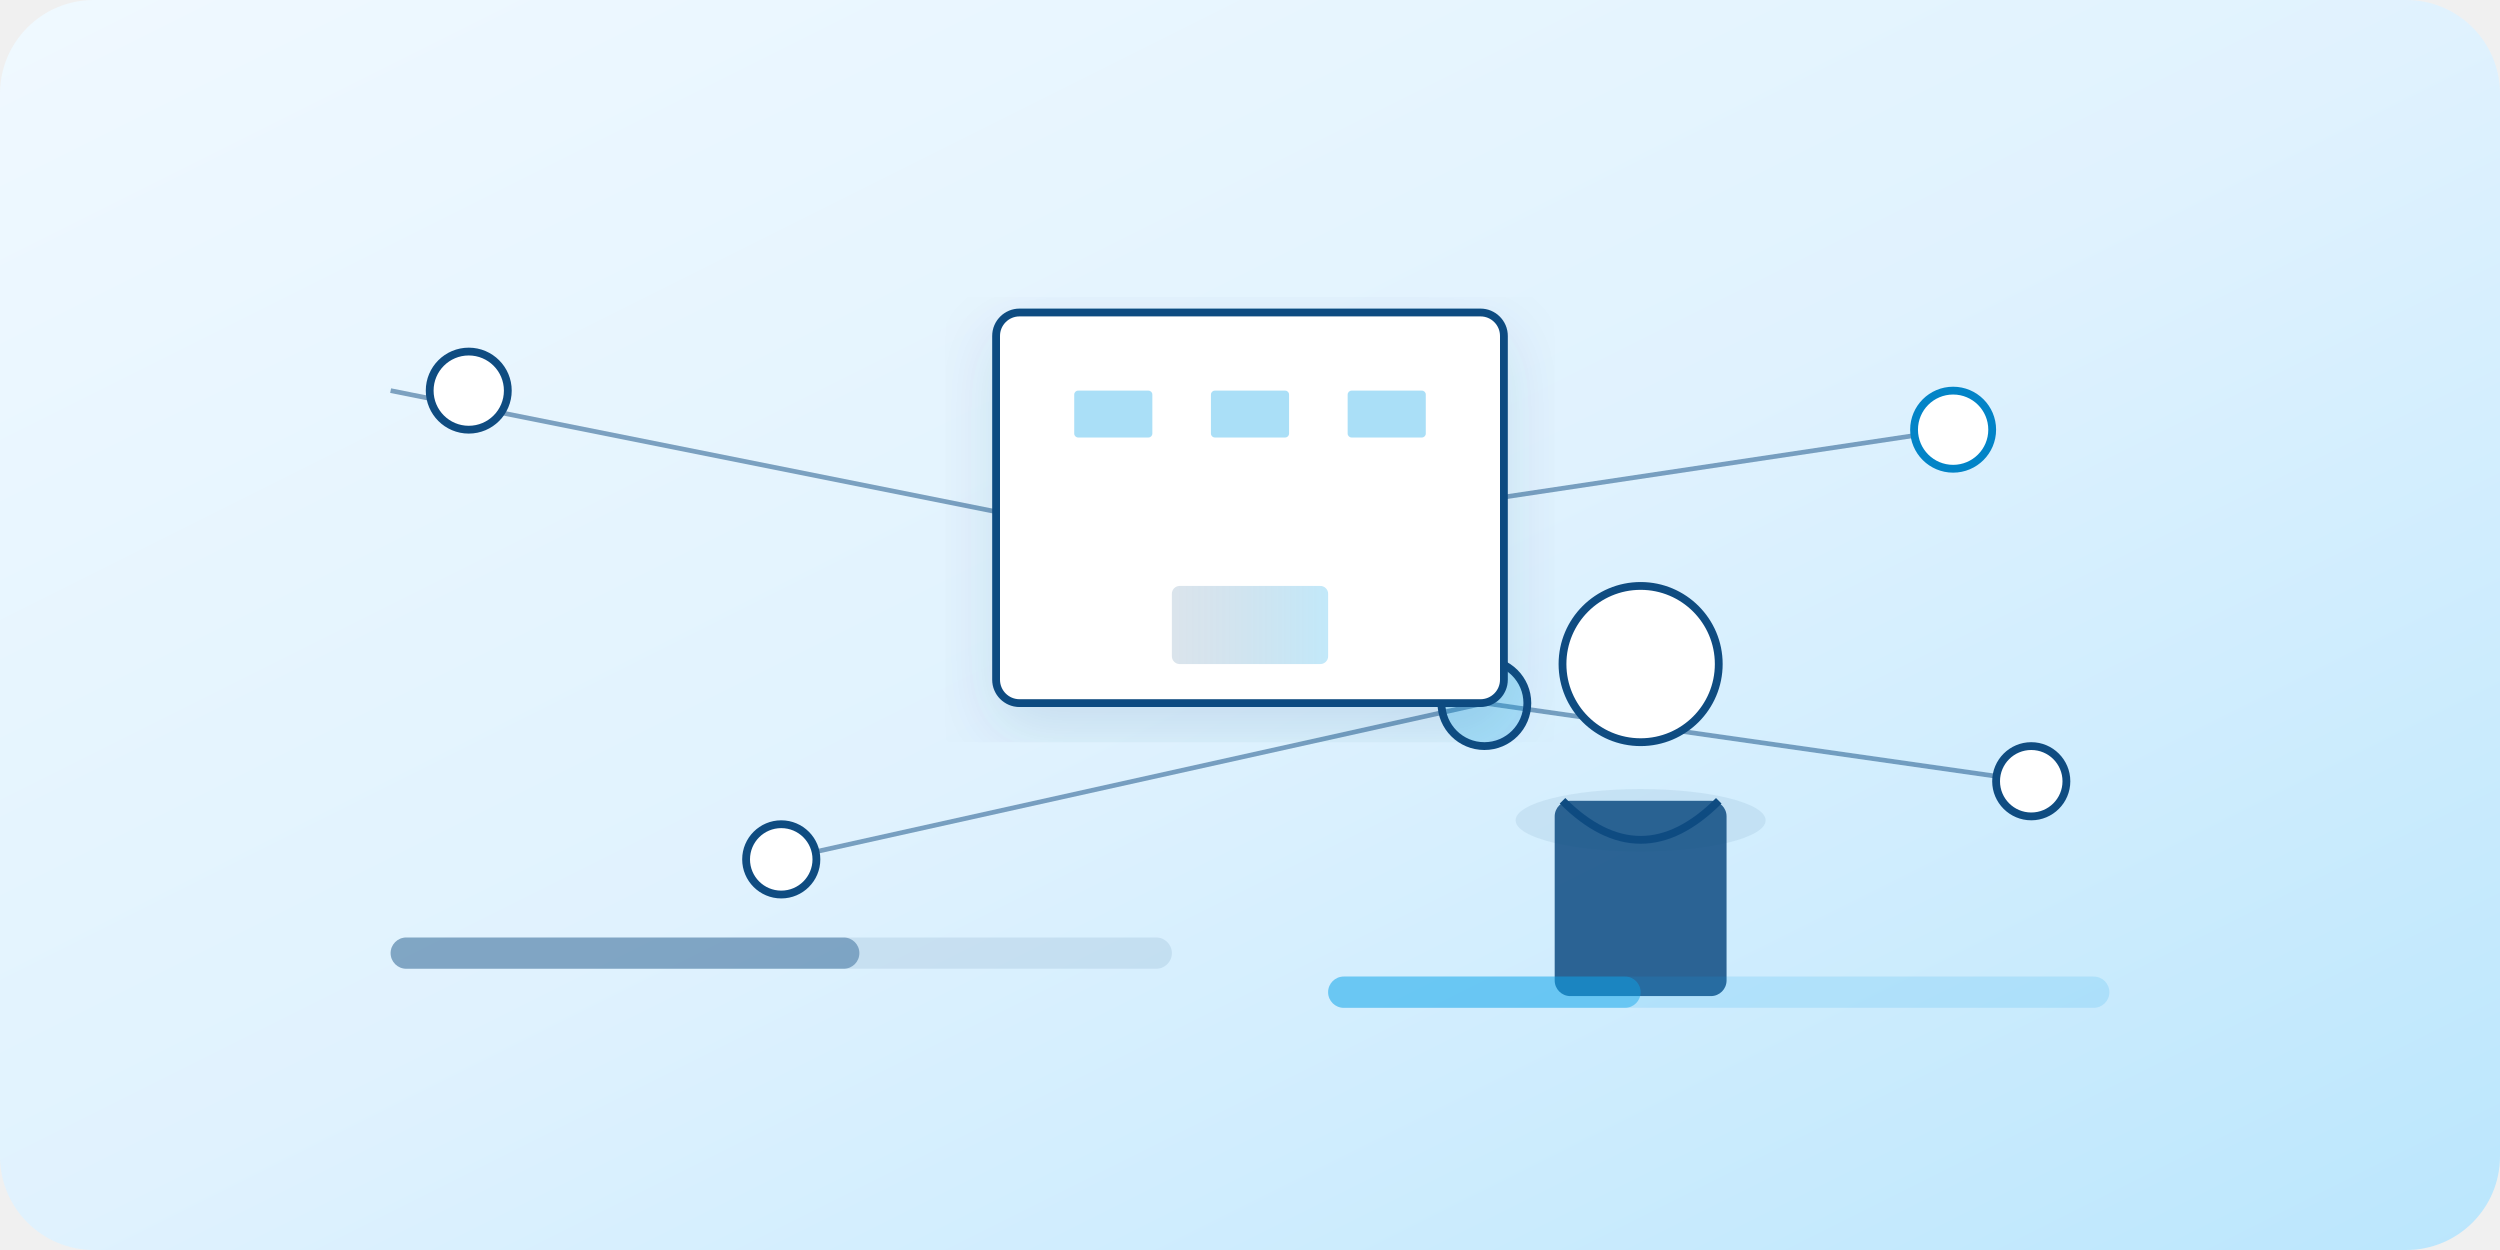
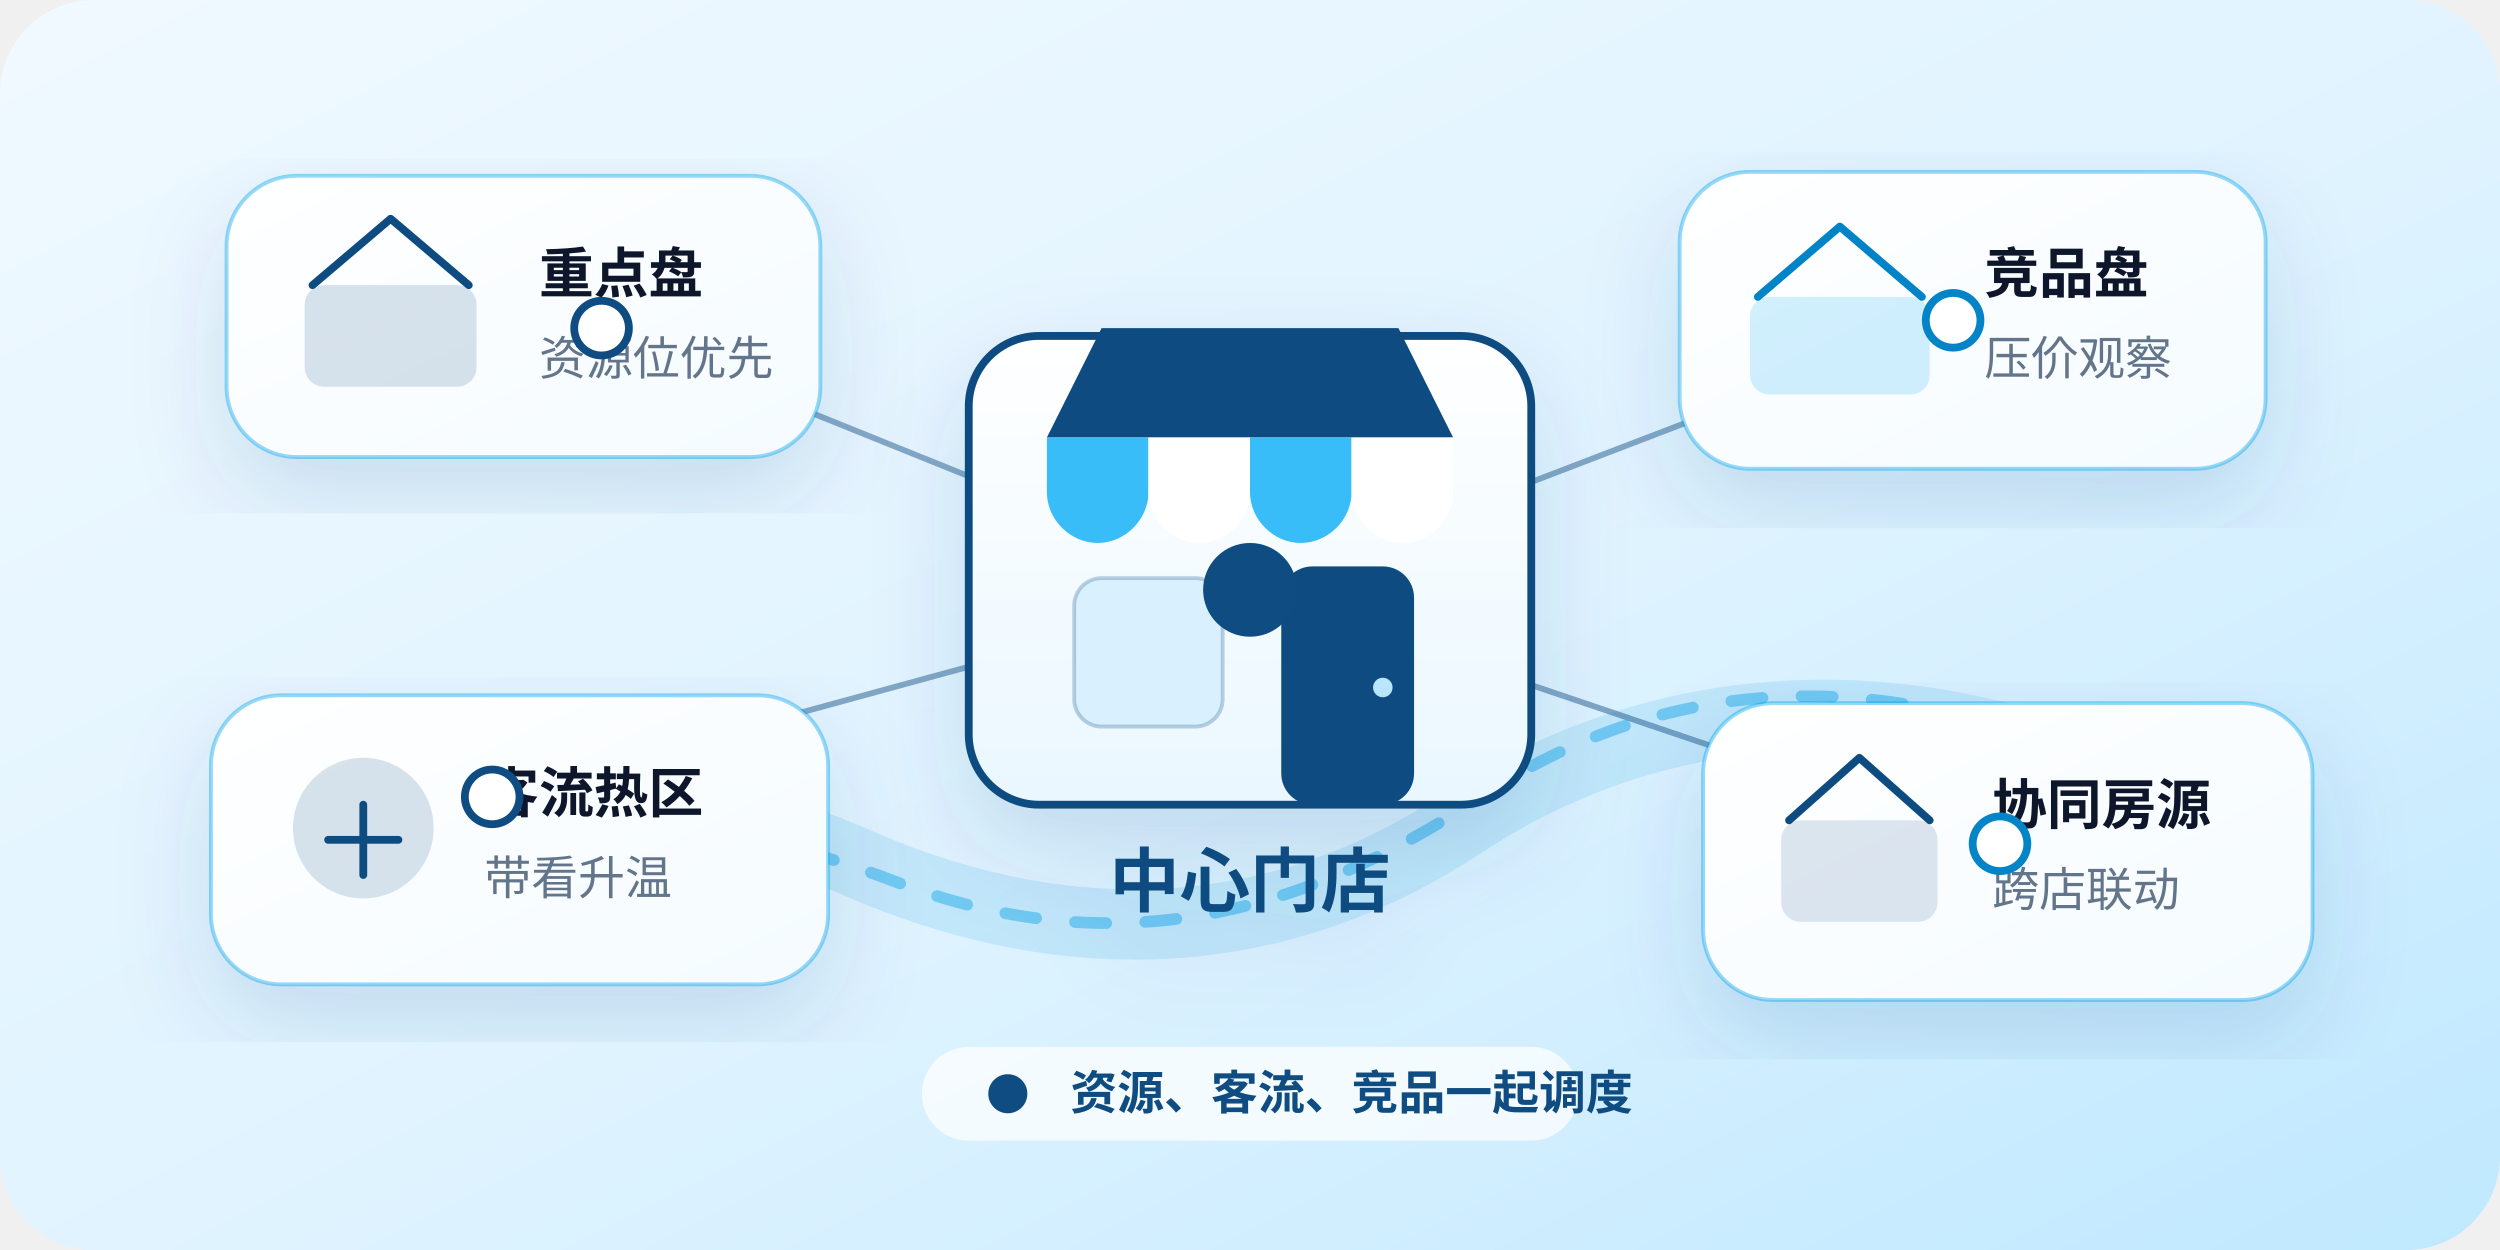
<svg xmlns="http://www.w3.org/2000/svg" viewBox="0 0 640 320" fill="none" role="img" aria-hidden="true">
  <defs>
-     <linearGradient id="bga" x1="0" y1="0" x2="1" y2="1">
+     <linearGradient id="sky" x1="0" y1="0" x2="1" y2="1">
      <stop stop-color="#F0F9FF" />
-       <stop offset="0.5" stop-color="#E0F2FE" />
-       <stop offset="1" stop-color="#BAE6FD" />
+       <stop offset="0.55" stop-color="#DFF3FF" />
+       <stop offset="1" stop-color="#BFE8FF" />
    </linearGradient>
-     <linearGradient id="bna" x1="0" y1="0" x2="1" y2="0">
-       <stop stop-color="#0F4C81" stop-opacity="0.15" />
-       <stop offset="1" stop-color="#0EA5E9" stop-opacity="0.25" />
+     <linearGradient id="store" x1="0" y1="0" x2="0" y2="1">
+       <stop stop-color="#FFFFFF" />
+       <stop offset="1" stop-color="#EAF7FF" />
    </linearGradient>
-     <filter id="fa" x="-0.1" y="-0.1" width="1.2" height="1.2">
-       <feDropShadow dx="0" dy="6" stdDeviation="8" flood-color="#0F4C81" flood-opacity="0.12" />
+     <linearGradient id="card" x1="0" y1="0" x2="1" y2="1">
+       <stop stop-color="#FFFFFF" />
+       <stop offset="1" stop-color="#F4FBFF" />
+     </linearGradient>
+     <filter id="soft" x="-20%" y="-20%" width="140%" height="140%">
+       <feDropShadow dx="0" dy="10" stdDeviation="12" flood-color="#0F4C81" flood-opacity="0.14" />
    </filter>
  </defs>
-   <rect width="640" height="320" rx="24" fill="url(#bga)" />
-   <g opacity="0.5" stroke="#0F4C81" stroke-width="1.2">
-     <line x1="100" y1="100" x2="300" y2="140" />
-     <line x1="300" y1="140" x2="500" y2="110" />
-     <line x1="200" y1="220" x2="380" y2="180" />
-     <line x1="380" y1="180" x2="520" y2="200" />
+   <rect width="640" height="320" rx="24" fill="url(#sky)" />
+   <path d="M74 238C122 198 168 198 222 222C274 244 327 242 374 211C428 175 500 172 567 212" stroke="#89CFF0" stroke-width="18" stroke-linecap="round" opacity="0.34" />
+   <path d="M86 238C139 202 183 208 230 226C283 246 331 236 379 204C432 169 493 170 557 205" stroke="#0EA5E9" stroke-width="3" stroke-linecap="round" stroke-dasharray="8 10" opacity="0.45" />
+   <g stroke="#0F4C81" stroke-width="1.5" opacity="0.46">
+     <line x1="320" y1="151" x2="154" y2="84" />
+     <line x1="320" y1="151" x2="126" y2="204" />
+     <line x1="320" y1="151" x2="500" y2="82" />
+     <line x1="320" y1="151" x2="512" y2="216" />
  </g>
-   <circle cx="120" cy="100" r="10" fill="#fff" stroke="#0F4C81" stroke-width="2" />
-   <circle cx="300" cy="140" r="12" fill="#0F4C81" fill-opacity="0.15" stroke="#0F4C81" stroke-width="2" />
-   <circle cx="500" cy="110" r="10" fill="#fff" stroke="#0284C7" stroke-width="2" />
-   <circle cx="200" cy="220" r="9" fill="#fff" stroke="#0F4C81" stroke-width="2" />
-   <circle cx="380" cy="180" r="11" fill="#0EA5E9" fill-opacity="0.25" stroke="#0F4C81" stroke-width="2" />
-   <circle cx="520" cy="200" r="9" fill="#fff" stroke="#0F4C81" stroke-width="2" />
-   <rect x="255" y="80" width="130" height="100" rx="6" fill="#fff" filter="url(#fa)" stroke="#0F4C81" stroke-width="2" />
-   <rect x="275" y="100" width="20" height="12" rx="1" fill="#0EA5E9" fill-opacity="0.35" />
-   <rect x="310" y="100" width="20" height="12" rx="1" fill="#0EA5E9" fill-opacity="0.35" />
-   <rect x="345" y="100" width="20" height="12" rx="1" fill="#0EA5E9" fill-opacity="0.35" />
-   <rect x="300" y="150" width="40" height="20" rx="2" fill="url(#bna)" />
-   <g transform="translate(420 210)">
-     <ellipse rx="32" ry="8" fill="#0F4C81" fill-opacity="0.08" />
-     <circle cy="-40" r="20" fill="#fff" stroke="#0F4C81" stroke-width="2" />
-     <path d="M-20-5Q0 15 20-5" stroke="#0F4C81" stroke-width="2" fill="none" />
-     <rect x="-22" y="-5" width="44" height="50" rx="4" fill="#0F4C81" fill-opacity="0.85" />
+   <g filter="url(#soft)">
+     <rect x="248" y="86" width="144" height="120" rx="18" fill="url(#store)" stroke="#0F4C81" stroke-width="2" />
+     <path d="M268 112H372L358 84H282L268 112Z" fill="#0F4C81" />
+     <path d="M268 112H294V126C294 133 288 139 281 139C274 139 268 133 268 126V112Z" fill="#38BDF8" />
+     <path d="M294 112H320V126C320 133 314 139 307 139C300 139 294 133 294 126V112Z" fill="#FFFFFF" />
+     <path d="M320 112H346V126C346 133 340 139 333 139C326 139 320 133 320 126V112Z" fill="#38BDF8" />
+     <path d="M346 112H372V126C372 133 366 139 359 139C352 139 346 133 346 126V112Z" fill="#FFFFFF" />
+     <rect x="275" y="148" width="38" height="38" rx="7" fill="#D9F1FF" stroke="#0F4C81" stroke-opacity="0.25" />
+     <rect x="328" y="145" width="34" height="61" rx="8" fill="#0F4C81" />
+     <circle cx="354" cy="176" r="2.5" fill="#BAE6FD" />
+     <text x="320" y="232" text-anchor="middle" font-family="Inter, PingFang SC, sans-serif" font-size="18" font-weight="700" fill="#0F4C81">中心门店</text>
  </g>
-   <g transform="translate(100 240)">
-     <rect width="200" height="8" rx="4" fill="#0F4C81" fill-opacity="0.1" />
-     <rect width="120" height="8" rx="4" fill="#0F4C81" fill-opacity="0.4" />
+   <g filter="url(#soft)">
+     <rect x="58" y="45" width="152" height="72" rx="18" fill="url(#card)" stroke="#0EA5E9" stroke-opacity="0.42" />
+     <rect x="78" y="73" width="44" height="26" rx="5" fill="#0F4C81" fill-opacity="0.16" />
+     <path d="M80 73L100 56L120 73" stroke="#0F4C81" stroke-width="2" stroke-linecap="round" stroke-linejoin="round" />
+     <text x="138" y="75" font-family="Inter, PingFang SC, sans-serif" font-size="14" font-weight="700" fill="#0F172A">重点盘</text>
+     <text x="138" y="96" font-family="Inter, PingFang SC, sans-serif" font-size="12" fill="#64748B">资源位优先</text>
  </g>
-   <g transform="translate(340 250)">
-     <rect width="200" height="8" rx="4" fill="#0EA5E9" fill-opacity="0.15" />
-     <rect width="80" height="8" rx="4" fill="#0EA5E9" fill-opacity="0.45" />
+   <g filter="url(#soft)">
+     <rect x="430" y="44" width="150" height="76" rx="18" fill="url(#card)" stroke="#0EA5E9" stroke-opacity="0.42" />
+     <rect x="448" y="76" width="46" height="25" rx="5" fill="#38BDF8" fill-opacity="0.22" />
+     <path d="M450 76L471 58L492 76" stroke="#0284C7" stroke-width="2" stroke-linecap="round" stroke-linejoin="round" />
+     <text x="508" y="75" font-family="Inter, PingFang SC, sans-serif" font-size="14" font-weight="700" fill="#0F172A">竞品盘</text>
+     <text x="508" y="96" font-family="Inter, PingFang SC, sans-serif" font-size="12" fill="#64748B">压价观察</text>
+   </g>
+   <g filter="url(#soft)">
+     <rect x="54" y="178" width="158" height="74" rx="18" fill="url(#card)" stroke="#0EA5E9" stroke-opacity="0.42" />
+     <circle cx="93" cy="212" r="18" fill="#0F4C81" fill-opacity="0.16" />
+     <path d="M84 215H102M93 206V224" stroke="#0F4C81" stroke-width="2" stroke-linecap="round" />
+     <text x="124" y="208" font-family="Inter, PingFang SC, sans-serif" font-size="14" font-weight="700" fill="#0F172A">客流热区</text>
+     <text x="124" y="229" font-family="Inter, PingFang SC, sans-serif" font-size="12" fill="#64748B">带看升温</text>
+   </g>
+   <g filter="url(#soft)">
+     <rect x="436" y="180" width="156" height="76" rx="18" fill="url(#card)" stroke="#0EA5E9" stroke-opacity="0.42" />
+     <rect x="456" y="210" width="40" height="26" rx="5" fill="#0F4C81" fill-opacity="0.14" />
+     <path d="M458 210L476 194L494 210" stroke="#0F4C81" stroke-width="2" stroke-linecap="round" stroke-linejoin="round" />
+     <text x="510" y="211" font-family="Inter, PingFang SC, sans-serif" font-size="14" font-weight="700" fill="#0F172A">协同房源</text>
+     <text x="510" y="232" font-family="Inter, PingFang SC, sans-serif" font-size="12" fill="#64748B">跨店联动</text>
+   </g>
+   <g>
+     <circle cx="320" cy="151" r="12" fill="#0F4C81" />
+     <circle cx="154" cy="84" r="7" fill="#FFFFFF" stroke="#0F4C81" stroke-width="2" />
+     <circle cx="126" cy="204" r="7" fill="#FFFFFF" stroke="#0F4C81" stroke-width="2" />
+     <circle cx="500" cy="82" r="7" fill="#FFFFFF" stroke="#0284C7" stroke-width="2" />
+     <circle cx="512" cy="216" r="7" fill="#FFFFFF" stroke="#0284C7" stroke-width="2" />
+   </g>
+   <g transform="translate(236 268)">
+     <rect width="168" height="24" rx="12" fill="#FFFFFF" fill-opacity="0.72" />
+     <circle cx="22" cy="12" r="5" fill="#0F4C81" />
+     <text x="38" y="16" font-family="Inter, PingFang SC, sans-serif" font-size="12" font-weight="700" fill="#0F4C81">资源、客流、竞品一起调度</text>
  </g>
</svg>
